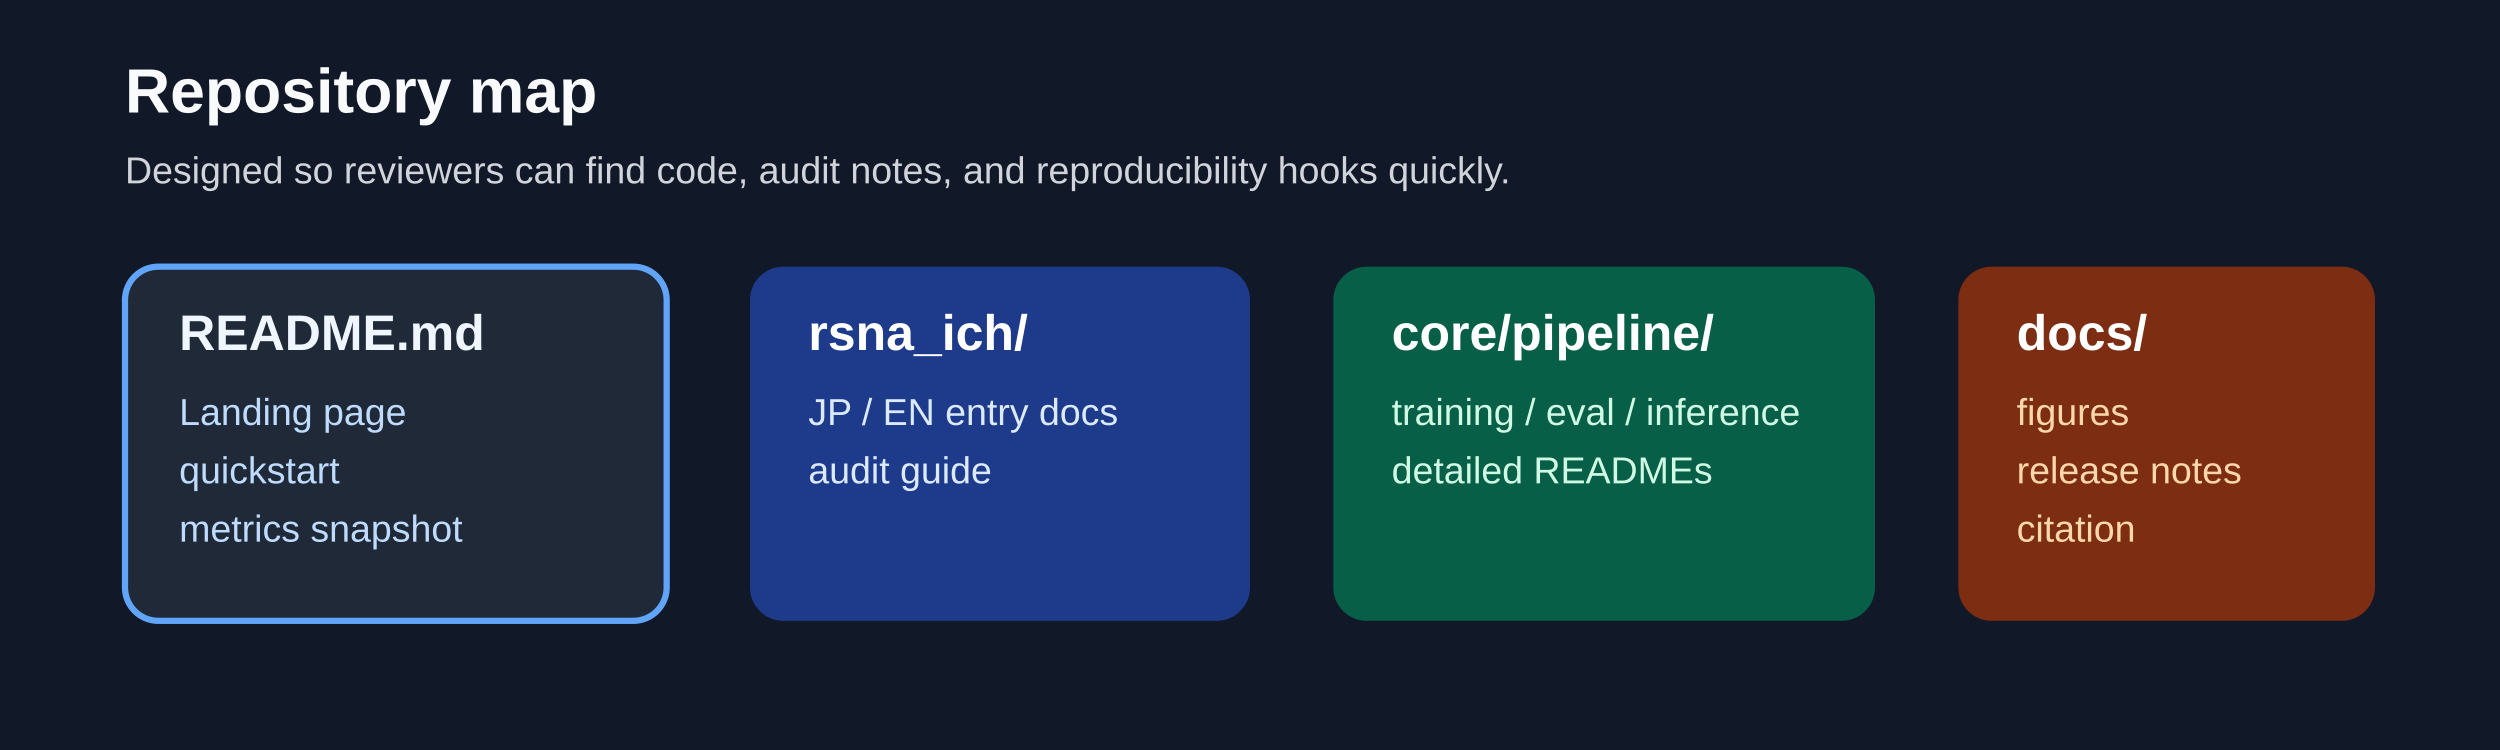
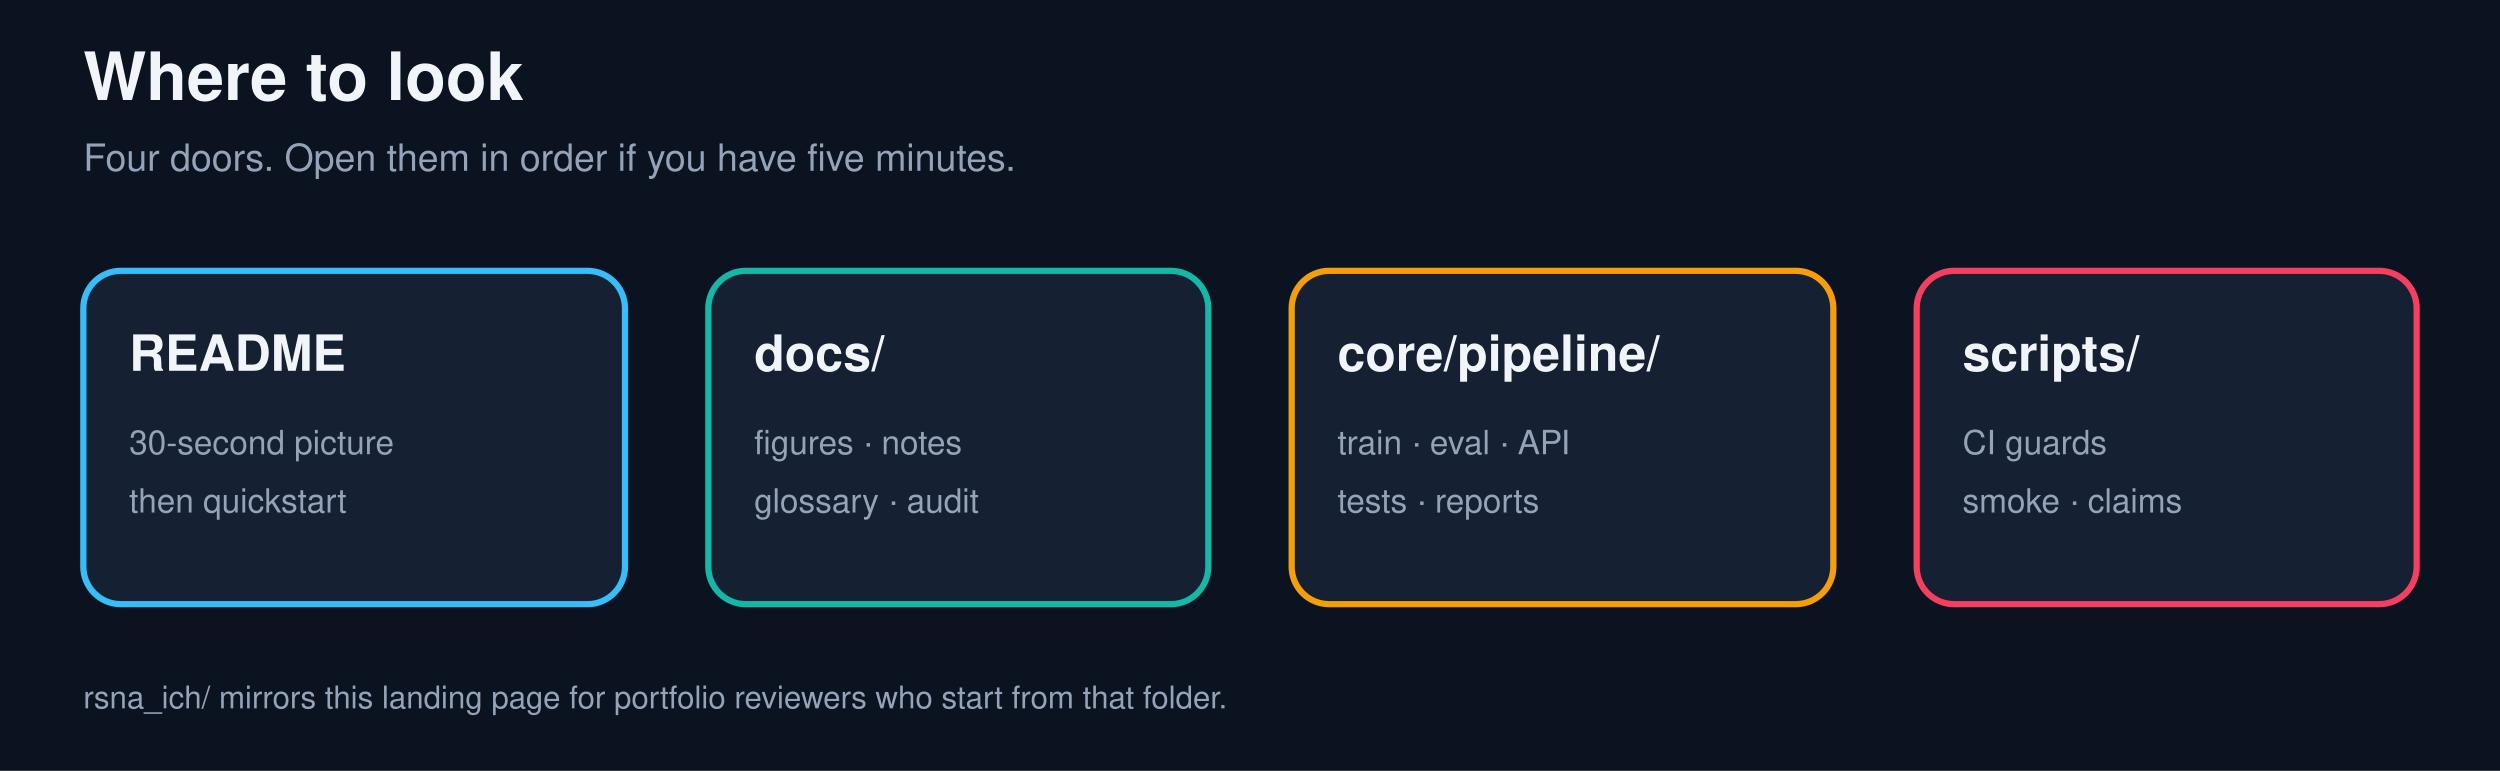
- <svg xmlns="http://www.w3.org/2000/svg" width="1200" height="360" viewBox="0 0 1200 360" role="img" aria-labelledby="title desc">
-   <rect width="1200" height="360" fill="#111827" />
-   <text x="60" y="54" fill="#f9fafb" font-family="Arial, Helvetica, sans-serif" font-size="30" font-weight="700">Repository map</text>
-   <text x="60" y="88" fill="#d1d5db" font-family="Arial, Helvetica, sans-serif" font-size="18">Designed so reviewers can find code, audit notes, and reproducibility hooks quickly.</text>
-   <g font-family="Arial, Helvetica, sans-serif">
-     <rect x="60" y="128" rx="16" ry="16" width="260" height="170" fill="#1f2937" stroke="#60a5fa" stroke-width="3" />
-     <text x="86" y="168" fill="#eff6ff" font-size="24" font-weight="700">README.md</text>
-     <text x="86" y="204" fill="#bfdbfe" font-size="18">Landing page</text>
-     <text x="86" y="232" fill="#bfdbfe" font-size="18">quickstart</text>
-     <text x="86" y="260" fill="#bfdbfe" font-size="18">metrics snapshot</text>
-     <rect x="360" y="128" rx="16" ry="16" width="240" height="170" fill="#1e3a8a" />
-     <text x="388" y="168" fill="#ffffff" font-size="24" font-weight="700">rsna_ich/</text>
-     <text x="388" y="204" fill="#dbeafe" font-size="18">JP / EN entry docs</text>
-     <text x="388" y="232" fill="#dbeafe" font-size="18">audit guide</text>
-     <rect x="640" y="128" rx="16" ry="16" width="260" height="170" fill="#065f46" />
-     <text x="668" y="168" fill="#ffffff" font-size="24" font-weight="700">core/pipeline/</text>
-     <text x="668" y="204" fill="#d1fae5" font-size="18">training / eval / inference</text>
-     <text x="668" y="232" fill="#d1fae5" font-size="18">detailed READMEs</text>
-     <rect x="940" y="128" rx="16" ry="16" width="200" height="170" fill="#7c2d12" />
-     <text x="968" y="168" fill="#ffffff" font-size="24" font-weight="700">docs/</text>
-     <text x="968" y="204" fill="#fed7aa" font-size="18">figures</text>
-     <text x="968" y="232" fill="#fed7aa" font-size="18">release notes</text>
-     <text x="968" y="260" fill="#fed7aa" font-size="18">citation</text>
+ <svg xmlns="http://www.w3.org/2000/svg" width="1200" height="370" viewBox="0 0 1200 370" role="img" aria-labelledby="title desc">
+   <rect width="1200" height="370" fill="#0B1220" />
+   <g font-family="ui-sans-serif, system-ui, -apple-system, Segoe UI, Helvetica, Arial, sans-serif">
+     <text x="40" y="48" fill="#F1F5F9" font-size="32" font-weight="700">Where to look</text>
+     <text x="40" y="82" fill="#94A3B8" font-size="18">Four doors. Open them in order if you have five minutes.</text>
+     <rect x="40" y="130" rx="18" ry="18" width="260" height="160" fill="#152033" stroke="#38BDF8" stroke-width="3" />
+     <text x="62" y="178" fill="#F1F5F9" font-size="24" font-weight="700">README</text>
+     <text x="62" y="218" fill="#94A3B8" font-size="16">30-second picture</text>
+     <text x="62" y="246" fill="#94A3B8" font-size="16">then quickstart</text>
+     <rect x="340" y="130" rx="18" ry="18" width="240" height="160" fill="#152033" stroke="#14B8A6" stroke-width="3" />
+     <text x="362" y="178" fill="#F1F5F9" font-size="24" font-weight="700">docs/</text>
+     <text x="362" y="218" fill="#94A3B8" font-size="16">figures · notes</text>
+     <text x="362" y="246" fill="#94A3B8" font-size="16">glossary · audit</text>
+     <rect x="620" y="130" rx="18" ry="18" width="260" height="160" fill="#152033" stroke="#F59E0B" stroke-width="3" />
+     <text x="642" y="178" fill="#F1F5F9" font-size="24" font-weight="700">core/pipeline/</text>
+     <text x="642" y="218" fill="#94A3B8" font-size="16">train · eval · API</text>
+     <text x="642" y="246" fill="#94A3B8" font-size="16">tests · reports</text>
+     <rect x="920" y="130" rx="18" ry="18" width="240" height="160" fill="#152033" stroke="#F43F5E" stroke-width="3" />
+     <text x="942" y="178" fill="#F1F5F9" font-size="24" font-weight="700">scripts/</text>
+     <text x="942" y="218" fill="#94A3B8" font-size="16">CI guards</text>
+     <text x="942" y="246" fill="#94A3B8" font-size="16">smoke · claims</text>
+     <text x="40" y="340" fill="#94A3B8" font-size="15">rsna_ich/ mirrors this landing page for portfolio reviewers who start from that folder.</text>
  </g>
</svg>
